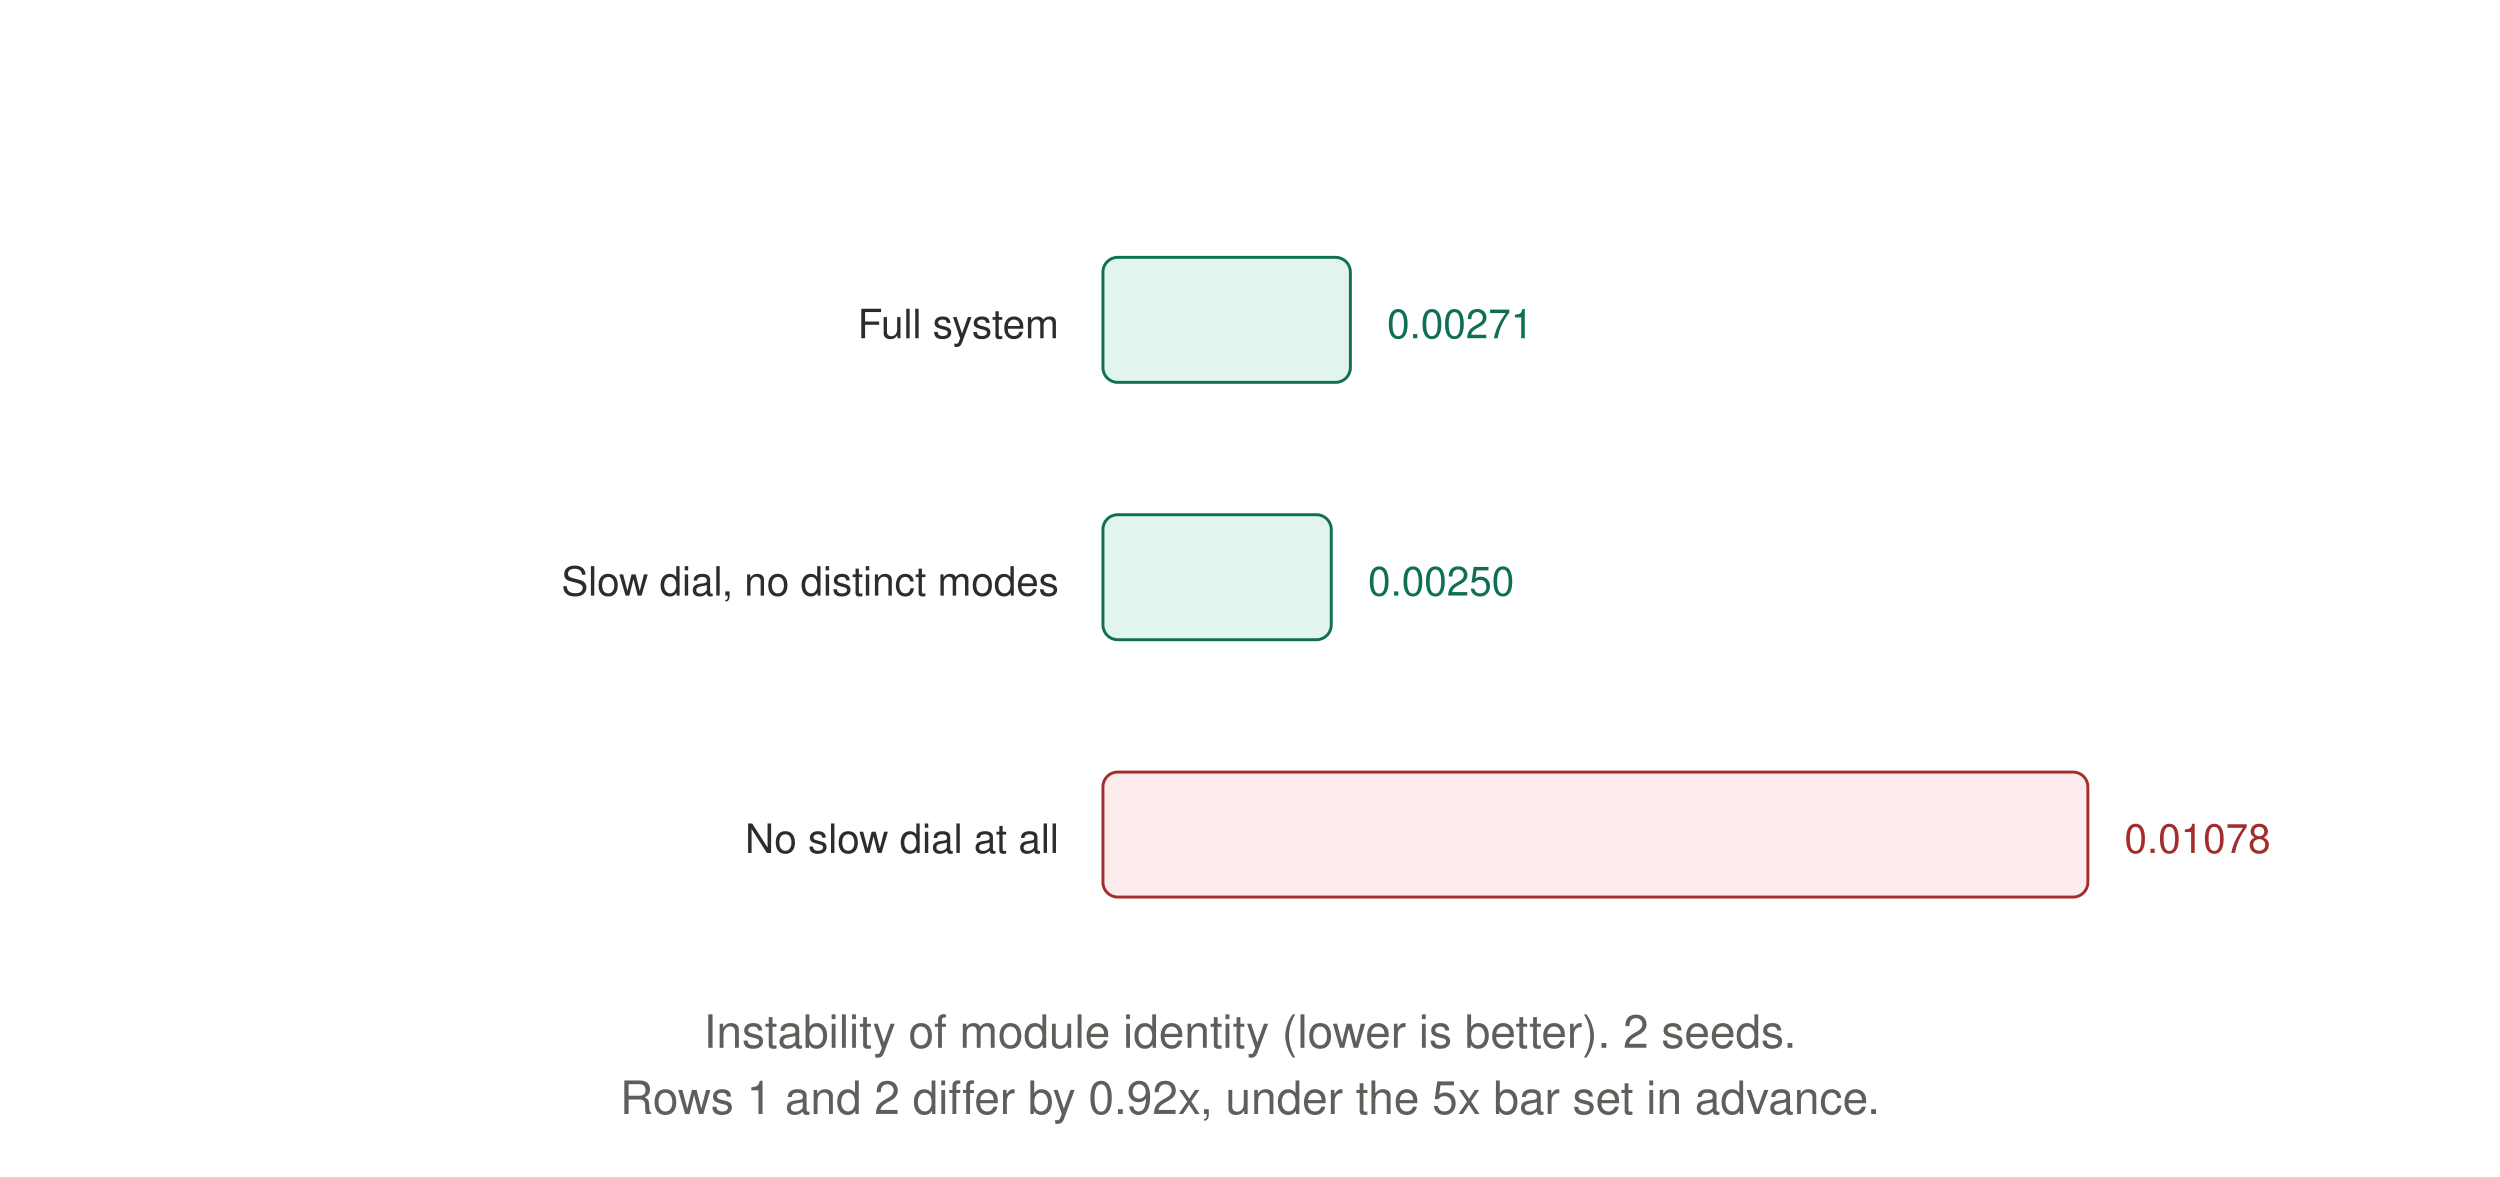
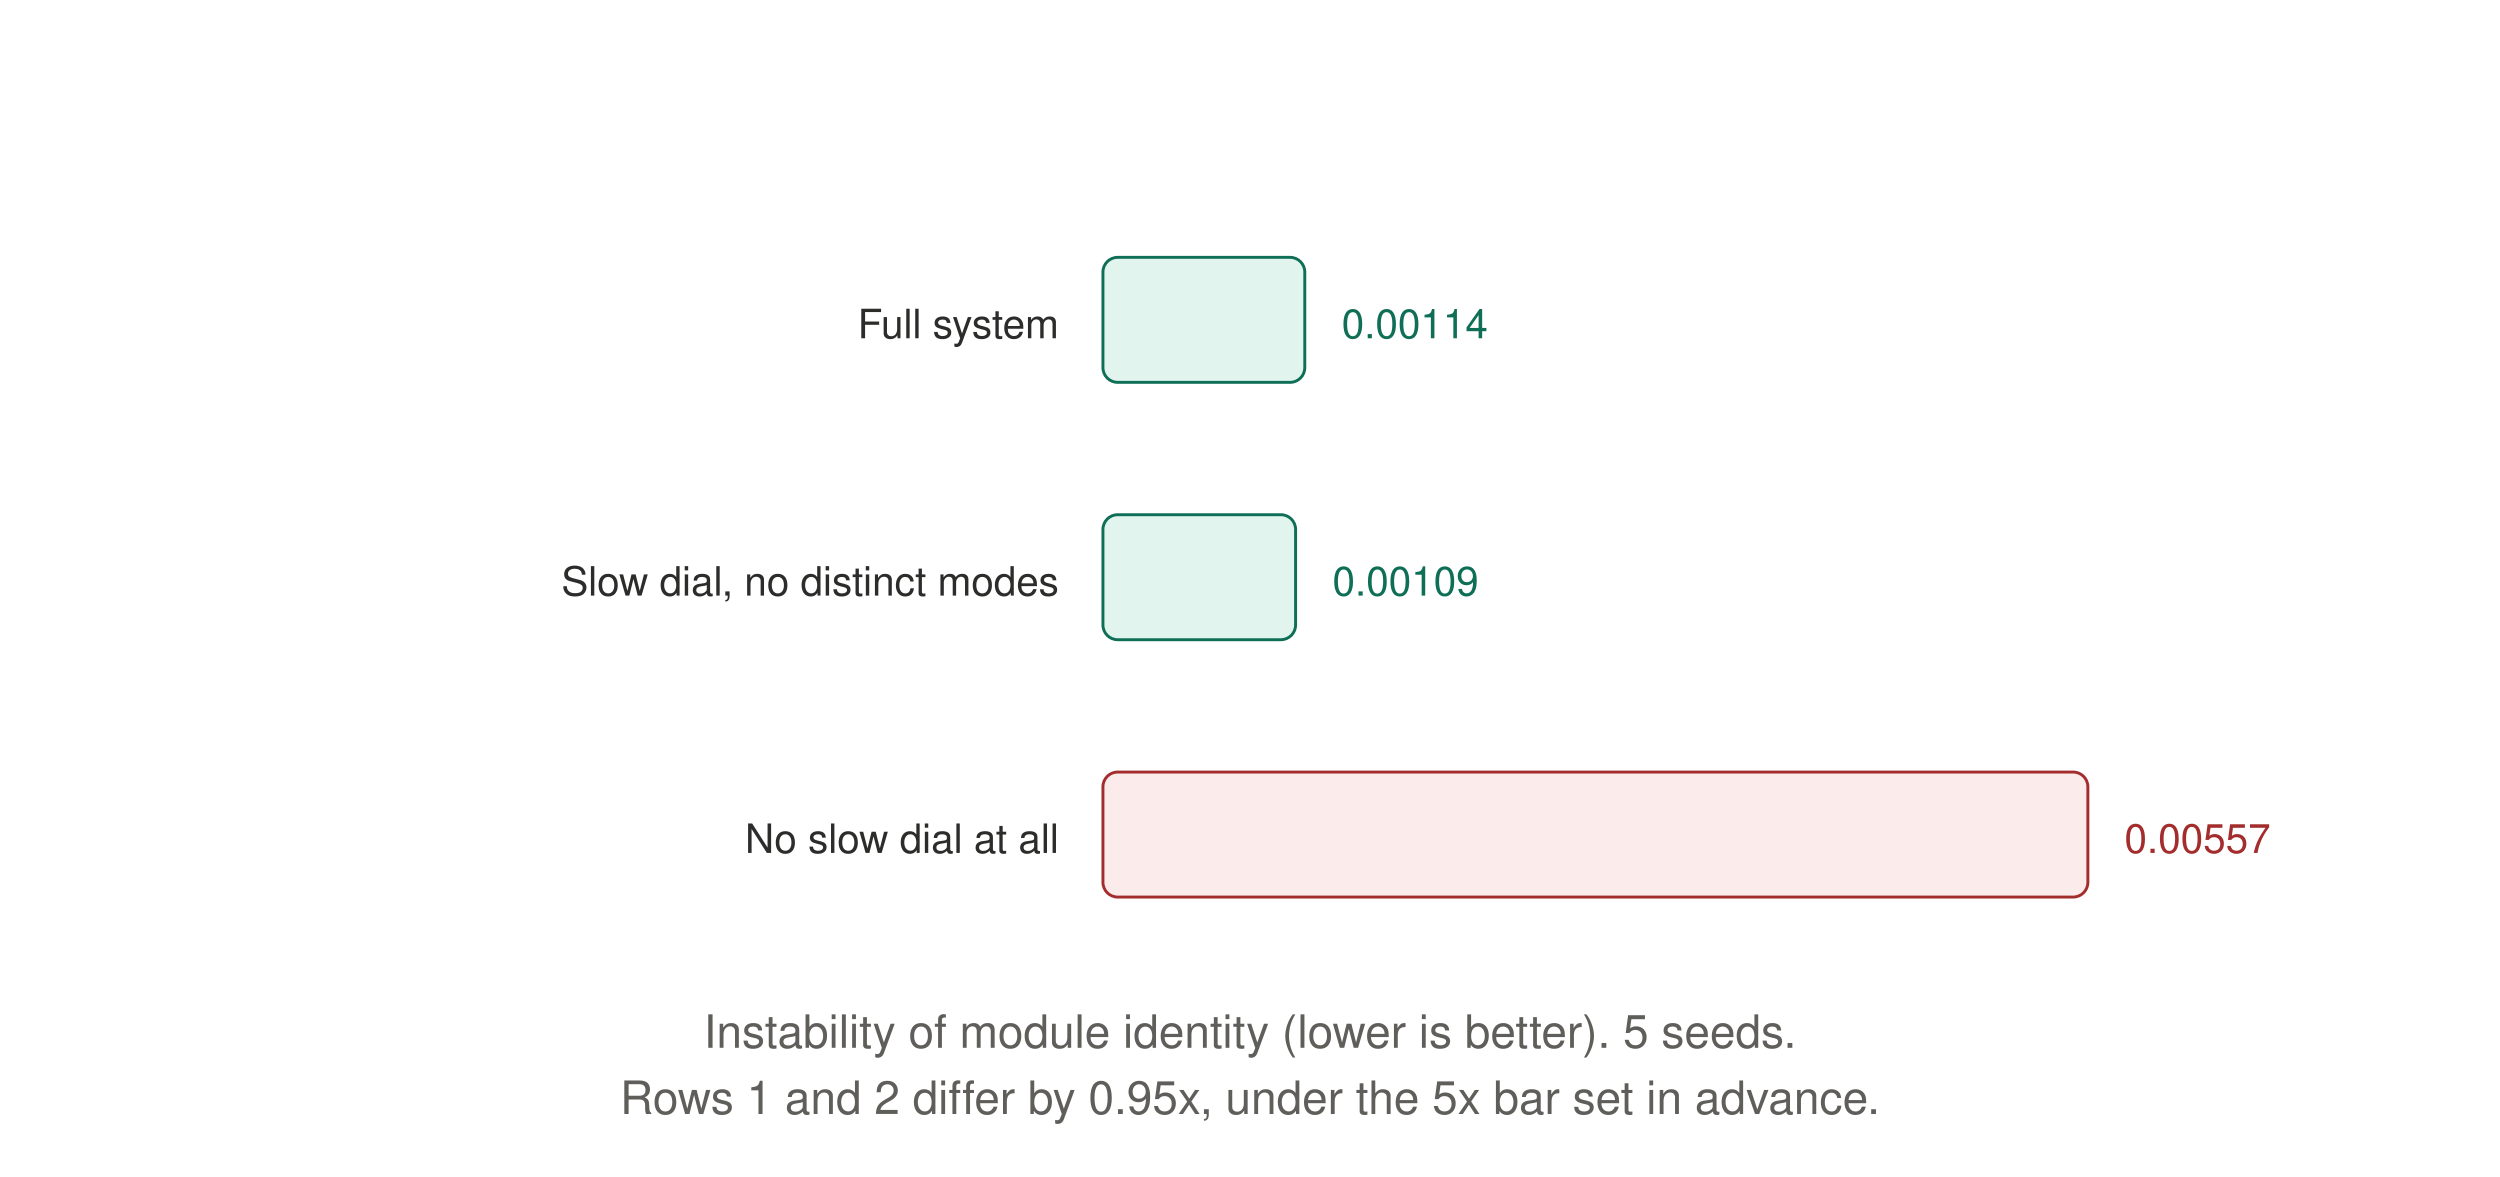
<svg xmlns="http://www.w3.org/2000/svg" width="680" height="320" viewBox="0 0 680 320">
  <defs>
    <marker id="a" viewBox="0 0 10 10" refX="8" refY="5" markerWidth="6" markerHeight="6" orient="auto-start-reverse">
      <path d="M2 1L8 5L2 9" fill="none" stroke="#5F5E5A" stroke-width="1.5" stroke-linecap="round" />
    </marker>
  </defs>
-   <rect x="300" y="70" width="67.3" height="34" rx="4" fill="#E1F5EE" stroke="#0F6E56" stroke-width="0.8" />
+   <rect x="300" y="70" width="54.9" height="34" rx="4" fill="#E1F5EE" stroke="#0F6E56" stroke-width="0.8" />
  <text x="288" y="92" text-anchor="end" font-family="Helvetica" font-size="11" fill="#2C2C2A">Full system</text>
-   <text x="377.288" y="92" text-anchor="start" font-family="Helvetica" font-size="11" fill="#0F6E56">0.00271</text>
-   <rect x="300" y="140" width="62.1" height="34" rx="4" fill="#E1F5EE" stroke="#0F6E56" stroke-width="0.8" />
+   <text x="364.947" y="92" text-anchor="start" font-family="Helvetica" font-size="11" fill="#0F6E56">0.00114</text>
+   <rect x="300" y="140" width="52.4" height="34" rx="4" fill="#E1F5EE" stroke="#0F6E56" stroke-width="0.8" />
  <text x="288" y="162" text-anchor="end" font-family="Helvetica" font-size="11" fill="#2C2C2A">Slow dial, no distinct modes</text>
-   <text x="372.112" y="162" text-anchor="start" font-family="Helvetica" font-size="11" fill="#0F6E56">0.00250</text>
+   <text x="362.441" y="162" text-anchor="start" font-family="Helvetica" font-size="11" fill="#0F6E56">0.00109</text>
  <rect x="300" y="210" width="267.9" height="34" rx="4" fill="#FCEBEB" stroke="#A32D2D" stroke-width="0.8" />
  <text x="288" y="232" text-anchor="end" font-family="Helvetica" font-size="11" fill="#2C2C2A">No slow dial at all</text>
-   <text x="577.857" y="232" text-anchor="start" font-family="Helvetica" font-size="11" fill="#A32D2D">0.01078</text>
-   <text x="340" y="285" text-anchor="middle" font-family="Helvetica" font-size="12.5" fill="#5F5E5A">Instability of module identity (lower is better). 2 seeds.</text>
-   <text x="340" y="303" text-anchor="middle" font-family="Helvetica" font-size="12.5" fill="#5F5E5A">Rows 1 and 2 differ by 0.92x, under the 5x bar set in advance.</text>
+   <text x="577.857" y="232" text-anchor="start" font-family="Helvetica" font-size="11" fill="#A32D2D">0.00557</text>
+   <text x="340" y="285" text-anchor="middle" font-family="Helvetica" font-size="12.5" fill="#5F5E5A">Instability of module identity (lower is better). 5 seeds.</text>
+   <text x="340" y="303" text-anchor="middle" font-family="Helvetica" font-size="12.5" fill="#5F5E5A">Rows 1 and 2 differ by 0.95x, under the 5x bar set in advance.</text>
</svg>
